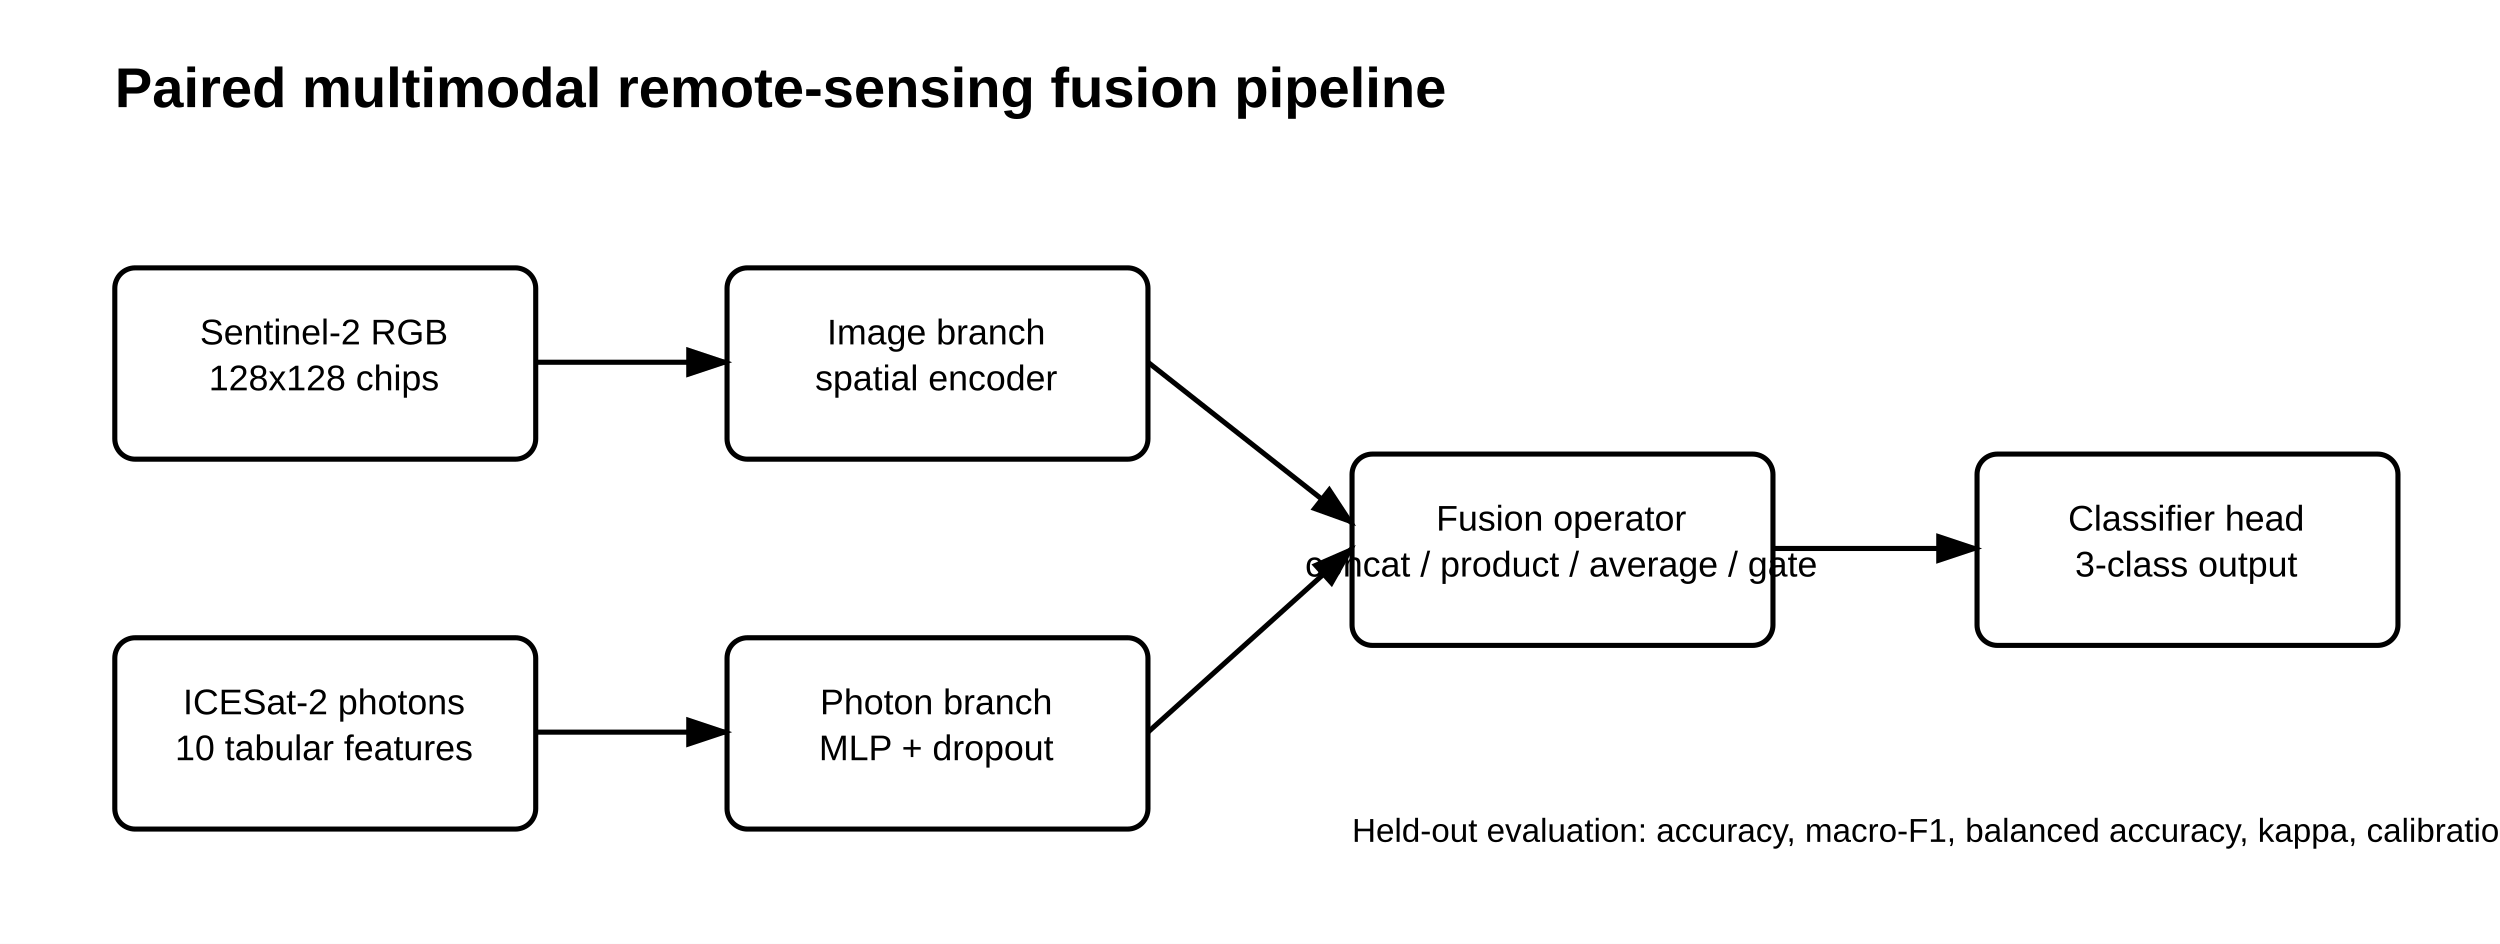
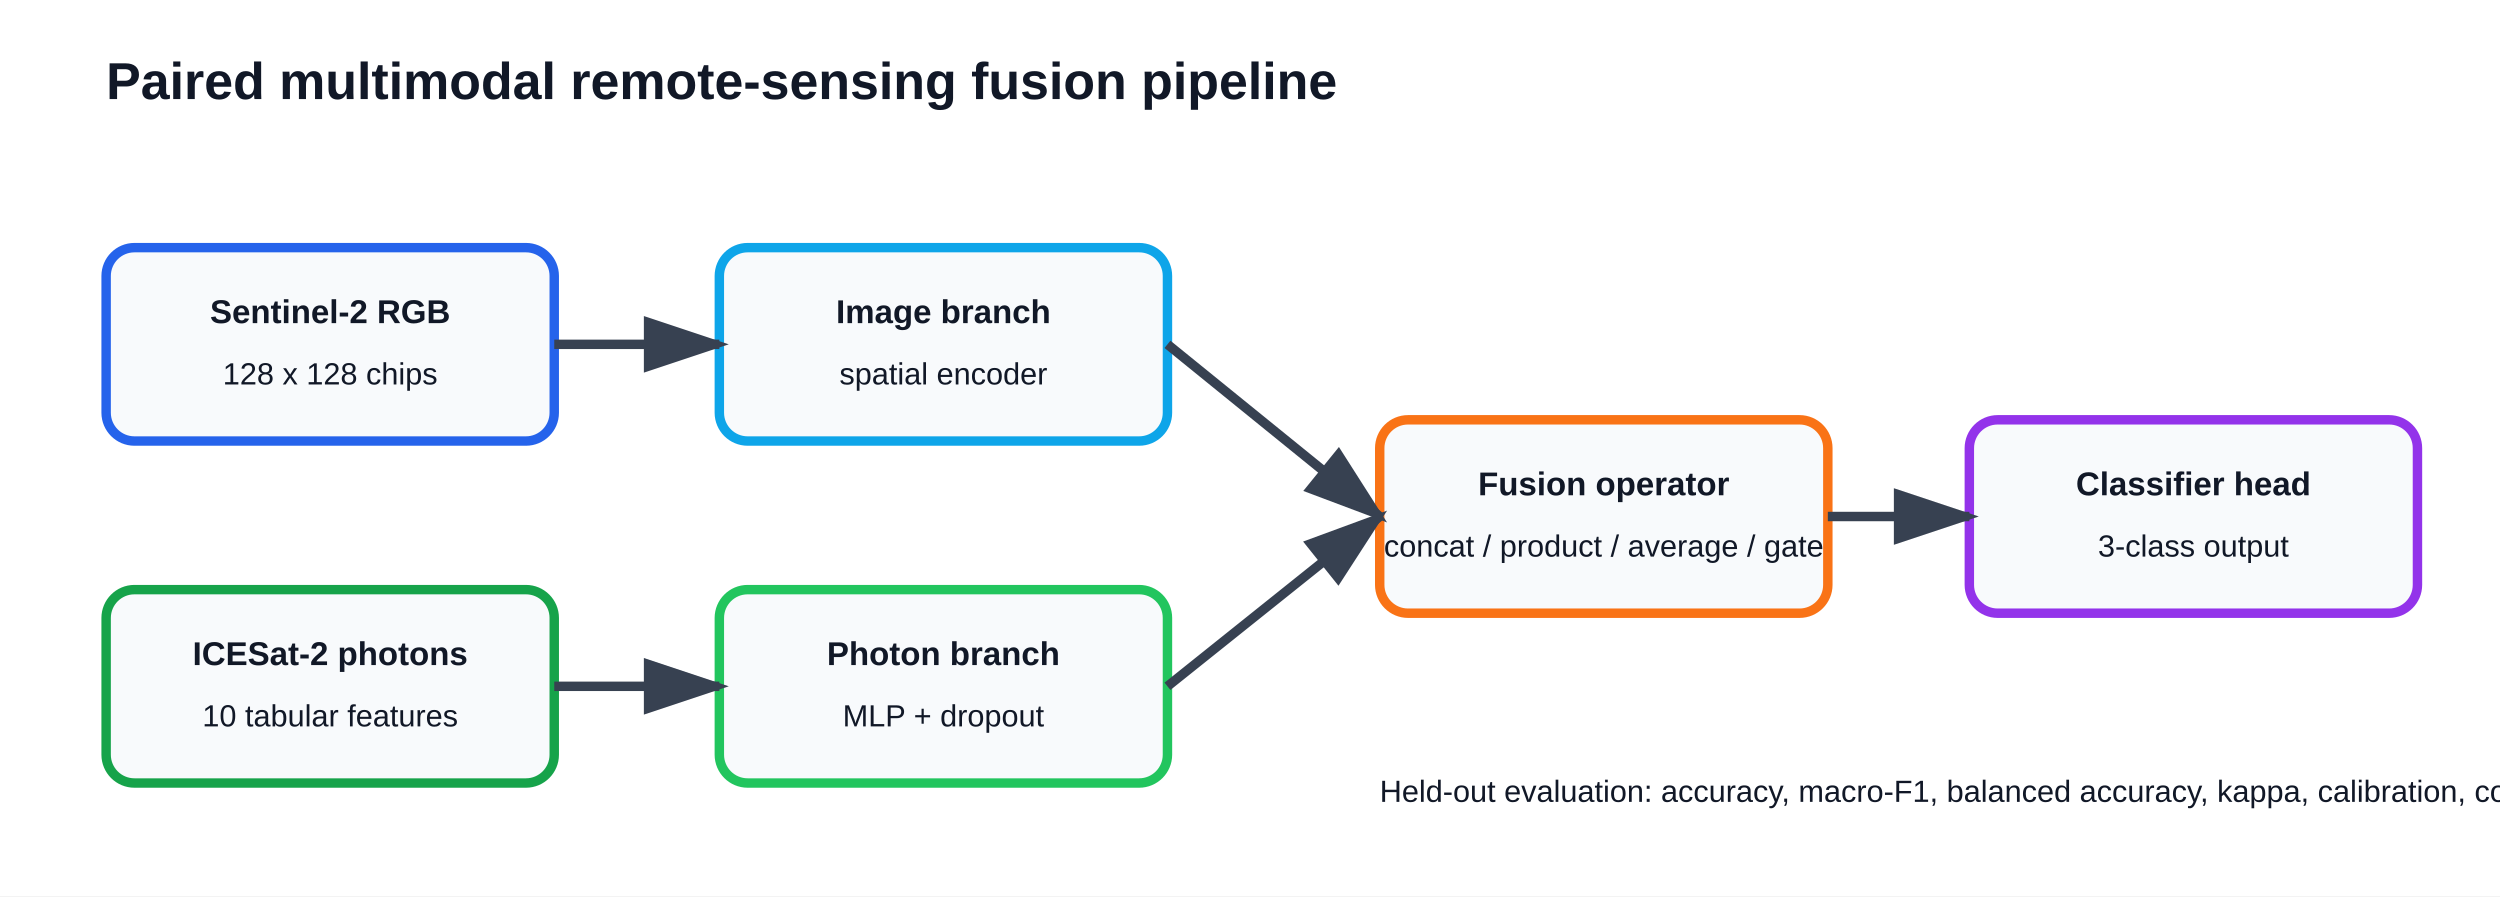
- <svg xmlns="http://www.w3.org/2000/svg" width="980" height="370" viewBox="0 0 980 370">
+ <svg xmlns="http://www.w3.org/2000/svg" width="1060" height="380" viewBox="0 0 1060 380">
  <rect width="100%" height="100%" fill="white" />
-   <style>text{font-family:Arial,Helvetica,sans-serif;fill:#000} .box{fill:#fff;stroke:#000;stroke-width:2} .thin{stroke:#000;stroke-width:1} .dash{stroke:#000;stroke-width:1;stroke-dasharray:4 3} .bar{fill:#000} .hatch{fill:#fff;stroke:#000;stroke-width:1.5} </style>
+   <style>text{font-family:Arial,Helvetica,sans-serif;fill:#111827} .grid{stroke:#d1d5db;stroke-width:1;stroke-dasharray:4 3}</style>
  <defs>
    <marker id="arrow" markerWidth="10" markerHeight="10" refX="8" refY="3" orient="auto">
-       <path d="M0,0 L0,6 L9,3 z" fill="#000" />
+       <path d="M0,0 L0,6 L9,3 z" fill="#374151" />
    </marker>
  </defs>
  <text x="45" y="42" font-size="22" font-weight="700">Paired multimodal remote-sensing fusion pipeline</text>
-   <rect class="box" x="45" y="105" width="165" height="75" rx="8" />
-   <text x="127" y="135" text-anchor="middle" font-size="14">Sentinel-2 RGB</text>
-   <text x="127" y="153" text-anchor="middle" font-size="14">128x128 chips</text>
-   <rect class="box" x="45" y="250" width="165" height="75" rx="8" />
-   <text x="127" y="280" text-anchor="middle" font-size="14">ICESat-2 photons</text>
-   <text x="127" y="298" text-anchor="middle" font-size="14">10 tabular features</text>
-   <rect class="box" x="285" y="105" width="165" height="75" rx="8" />
-   <text x="367" y="135" text-anchor="middle" font-size="14">Image branch</text>
-   <text x="367" y="153" text-anchor="middle" font-size="14">spatial encoder</text>
-   <rect class="box" x="285" y="250" width="165" height="75" rx="8" />
-   <text x="367" y="280" text-anchor="middle" font-size="14">Photon branch</text>
-   <text x="367" y="298" text-anchor="middle" font-size="14">MLP + dropout</text>
-   <rect class="box" x="530" y="178" width="165" height="75" rx="8" />
-   <text x="612" y="208" text-anchor="middle" font-size="14">Fusion operator</text>
-   <text x="612" y="226" text-anchor="middle" font-size="14">concat / product / average / gate</text>
-   <rect class="box" x="775" y="178" width="165" height="75" rx="8" />
-   <text x="857" y="208" text-anchor="middle" font-size="14">Classifier head</text>
-   <text x="857" y="226" text-anchor="middle" font-size="14">3-class output</text>
-   <line x1="210" y1="142" x2="285" y2="142" stroke="#000" stroke-width="2" marker-end="url(#arrow)" />
-   <line x1="210" y1="287" x2="285" y2="287" stroke="#000" stroke-width="2" marker-end="url(#arrow)" />
-   <line x1="450" y1="142" x2="530" y2="205" stroke="#000" stroke-width="2" marker-end="url(#arrow)" />
-   <line x1="450" y1="287" x2="530" y2="215" stroke="#000" stroke-width="2" marker-end="url(#arrow)" />
-   <line x1="695" y1="215" x2="775" y2="215" stroke="#000" stroke-width="2" marker-end="url(#arrow)" />
-   <text x="530" y="330" font-size="13">Held-out evaluation: accuracy, macro-F1, balanced accuracy, kappa, calibration, confusion matrix</text>
+   <rect x="45" y="105" width="190" height="82" rx="12" fill="#f8fafc" stroke="#2563eb" stroke-width="4" />
+   <text x="140" y="137" text-anchor="middle" font-size="14" font-weight="700">Sentinel-2 RGB</text>
+   <text x="140" y="163" text-anchor="middle" font-size="13">128 x 128 chips</text>
+   <rect x="45" y="250" width="190" height="82" rx="12" fill="#f8fafc" stroke="#16a34a" stroke-width="4" />
+   <text x="140" y="282" text-anchor="middle" font-size="14" font-weight="700">ICESat-2 photons</text>
+   <text x="140" y="308" text-anchor="middle" font-size="13">10 tabular features</text>
+   <rect x="305" y="105" width="190" height="82" rx="12" fill="#f8fafc" stroke="#0ea5e9" stroke-width="4" />
+   <text x="400" y="137" text-anchor="middle" font-size="14" font-weight="700">Image branch</text>
+   <text x="400" y="163" text-anchor="middle" font-size="13">spatial encoder</text>
+   <rect x="305" y="250" width="190" height="82" rx="12" fill="#f8fafc" stroke="#22c55e" stroke-width="4" />
+   <text x="400" y="282" text-anchor="middle" font-size="14" font-weight="700">Photon branch</text>
+   <text x="400" y="308" text-anchor="middle" font-size="13">MLP + dropout</text>
+   <rect x="585" y="178" width="190" height="82" rx="12" fill="#f8fafc" stroke="#f97316" stroke-width="4" />
+   <text x="680" y="210" text-anchor="middle" font-size="14" font-weight="700">Fusion operator</text>
+   <text x="680" y="236" text-anchor="middle" font-size="13">concat / product / average / gate</text>
+   <rect x="835" y="178" width="190" height="82" rx="12" fill="#f8fafc" stroke="#9333ea" stroke-width="4" />
+   <text x="930" y="210" text-anchor="middle" font-size="14" font-weight="700">Classifier head</text>
+   <text x="930" y="236" text-anchor="middle" font-size="13">3-class output</text>
+   <line x1="235" y1="146" x2="305" y2="146" stroke="#374151" stroke-width="4" marker-end="url(#arrow)" />
+   <line x1="235" y1="291" x2="305" y2="291" stroke="#374151" stroke-width="4" marker-end="url(#arrow)" />
+   <line x1="495" y1="146" x2="585" y2="219" stroke="#374151" stroke-width="4" marker-end="url(#arrow)" />
+   <line x1="495" y1="291" x2="585" y2="219" stroke="#374151" stroke-width="4" marker-end="url(#arrow)" />
+   <line x1="775" y1="219" x2="835" y2="219" stroke="#374151" stroke-width="4" marker-end="url(#arrow)" />
+   <text x="585" y="340" font-size="13">Held-out evaluation: accuracy, macro-F1, balanced accuracy, kappa, calibration, confusion matrix</text>
</svg>
